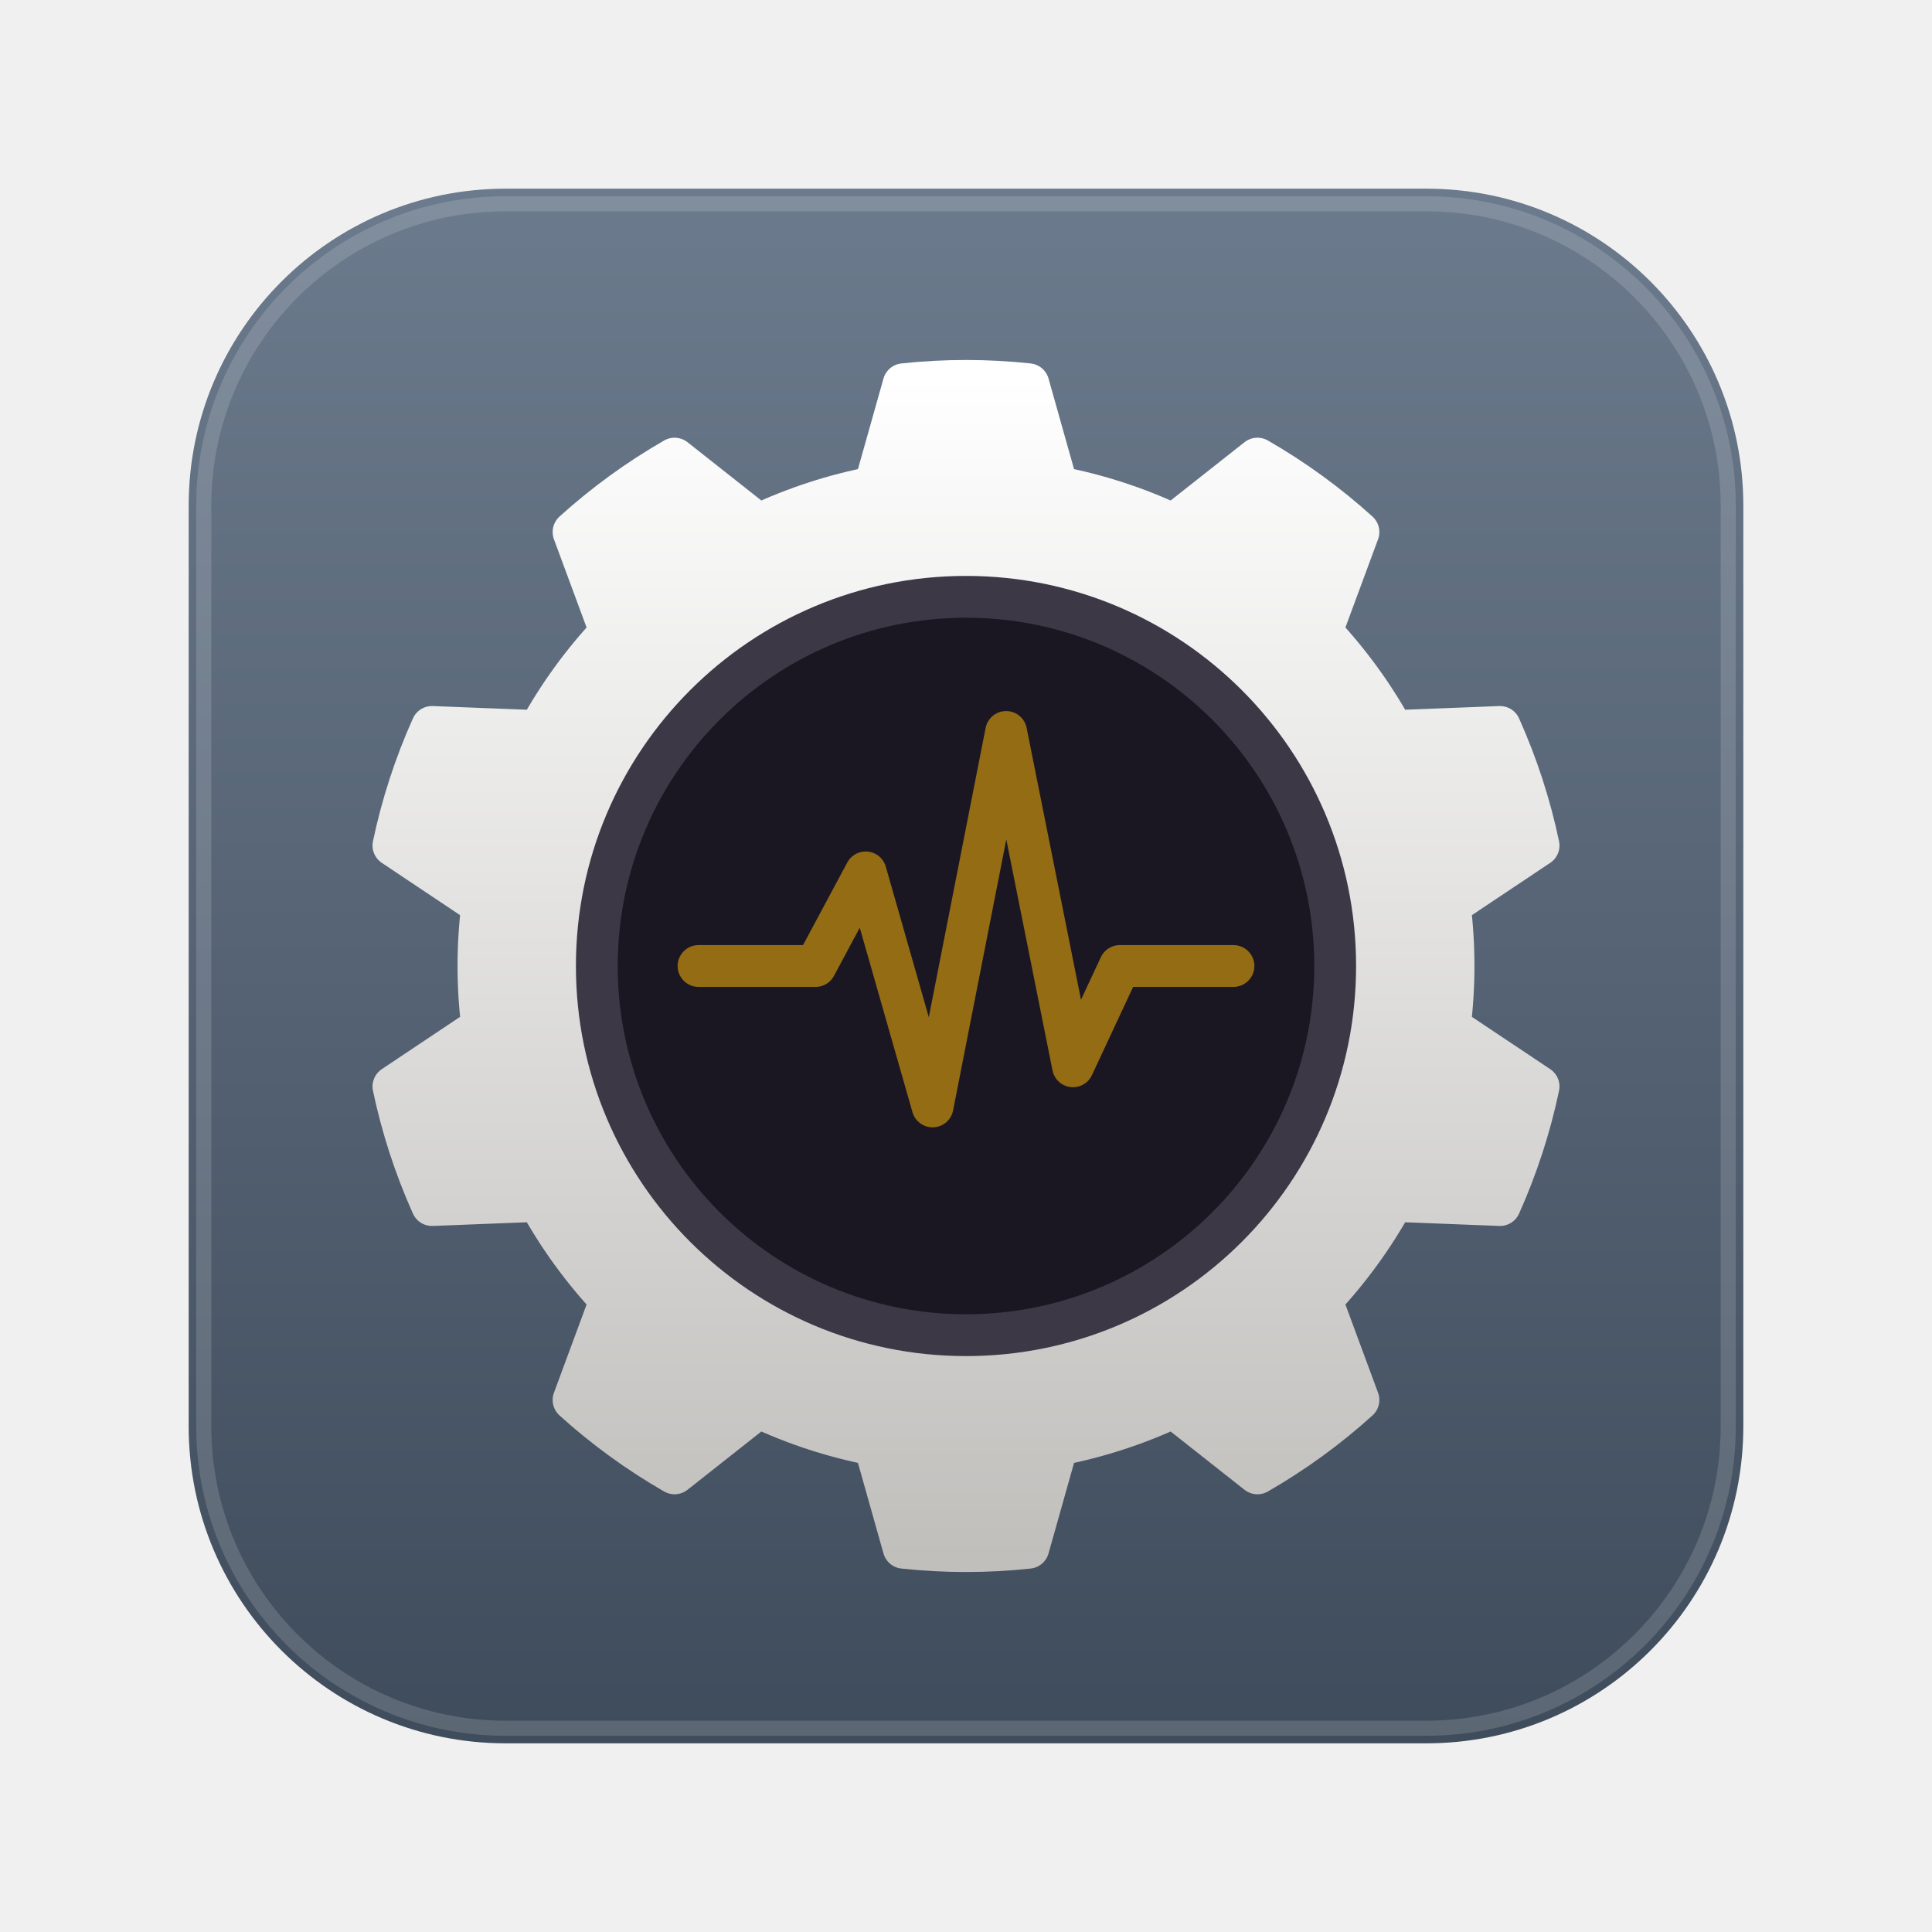
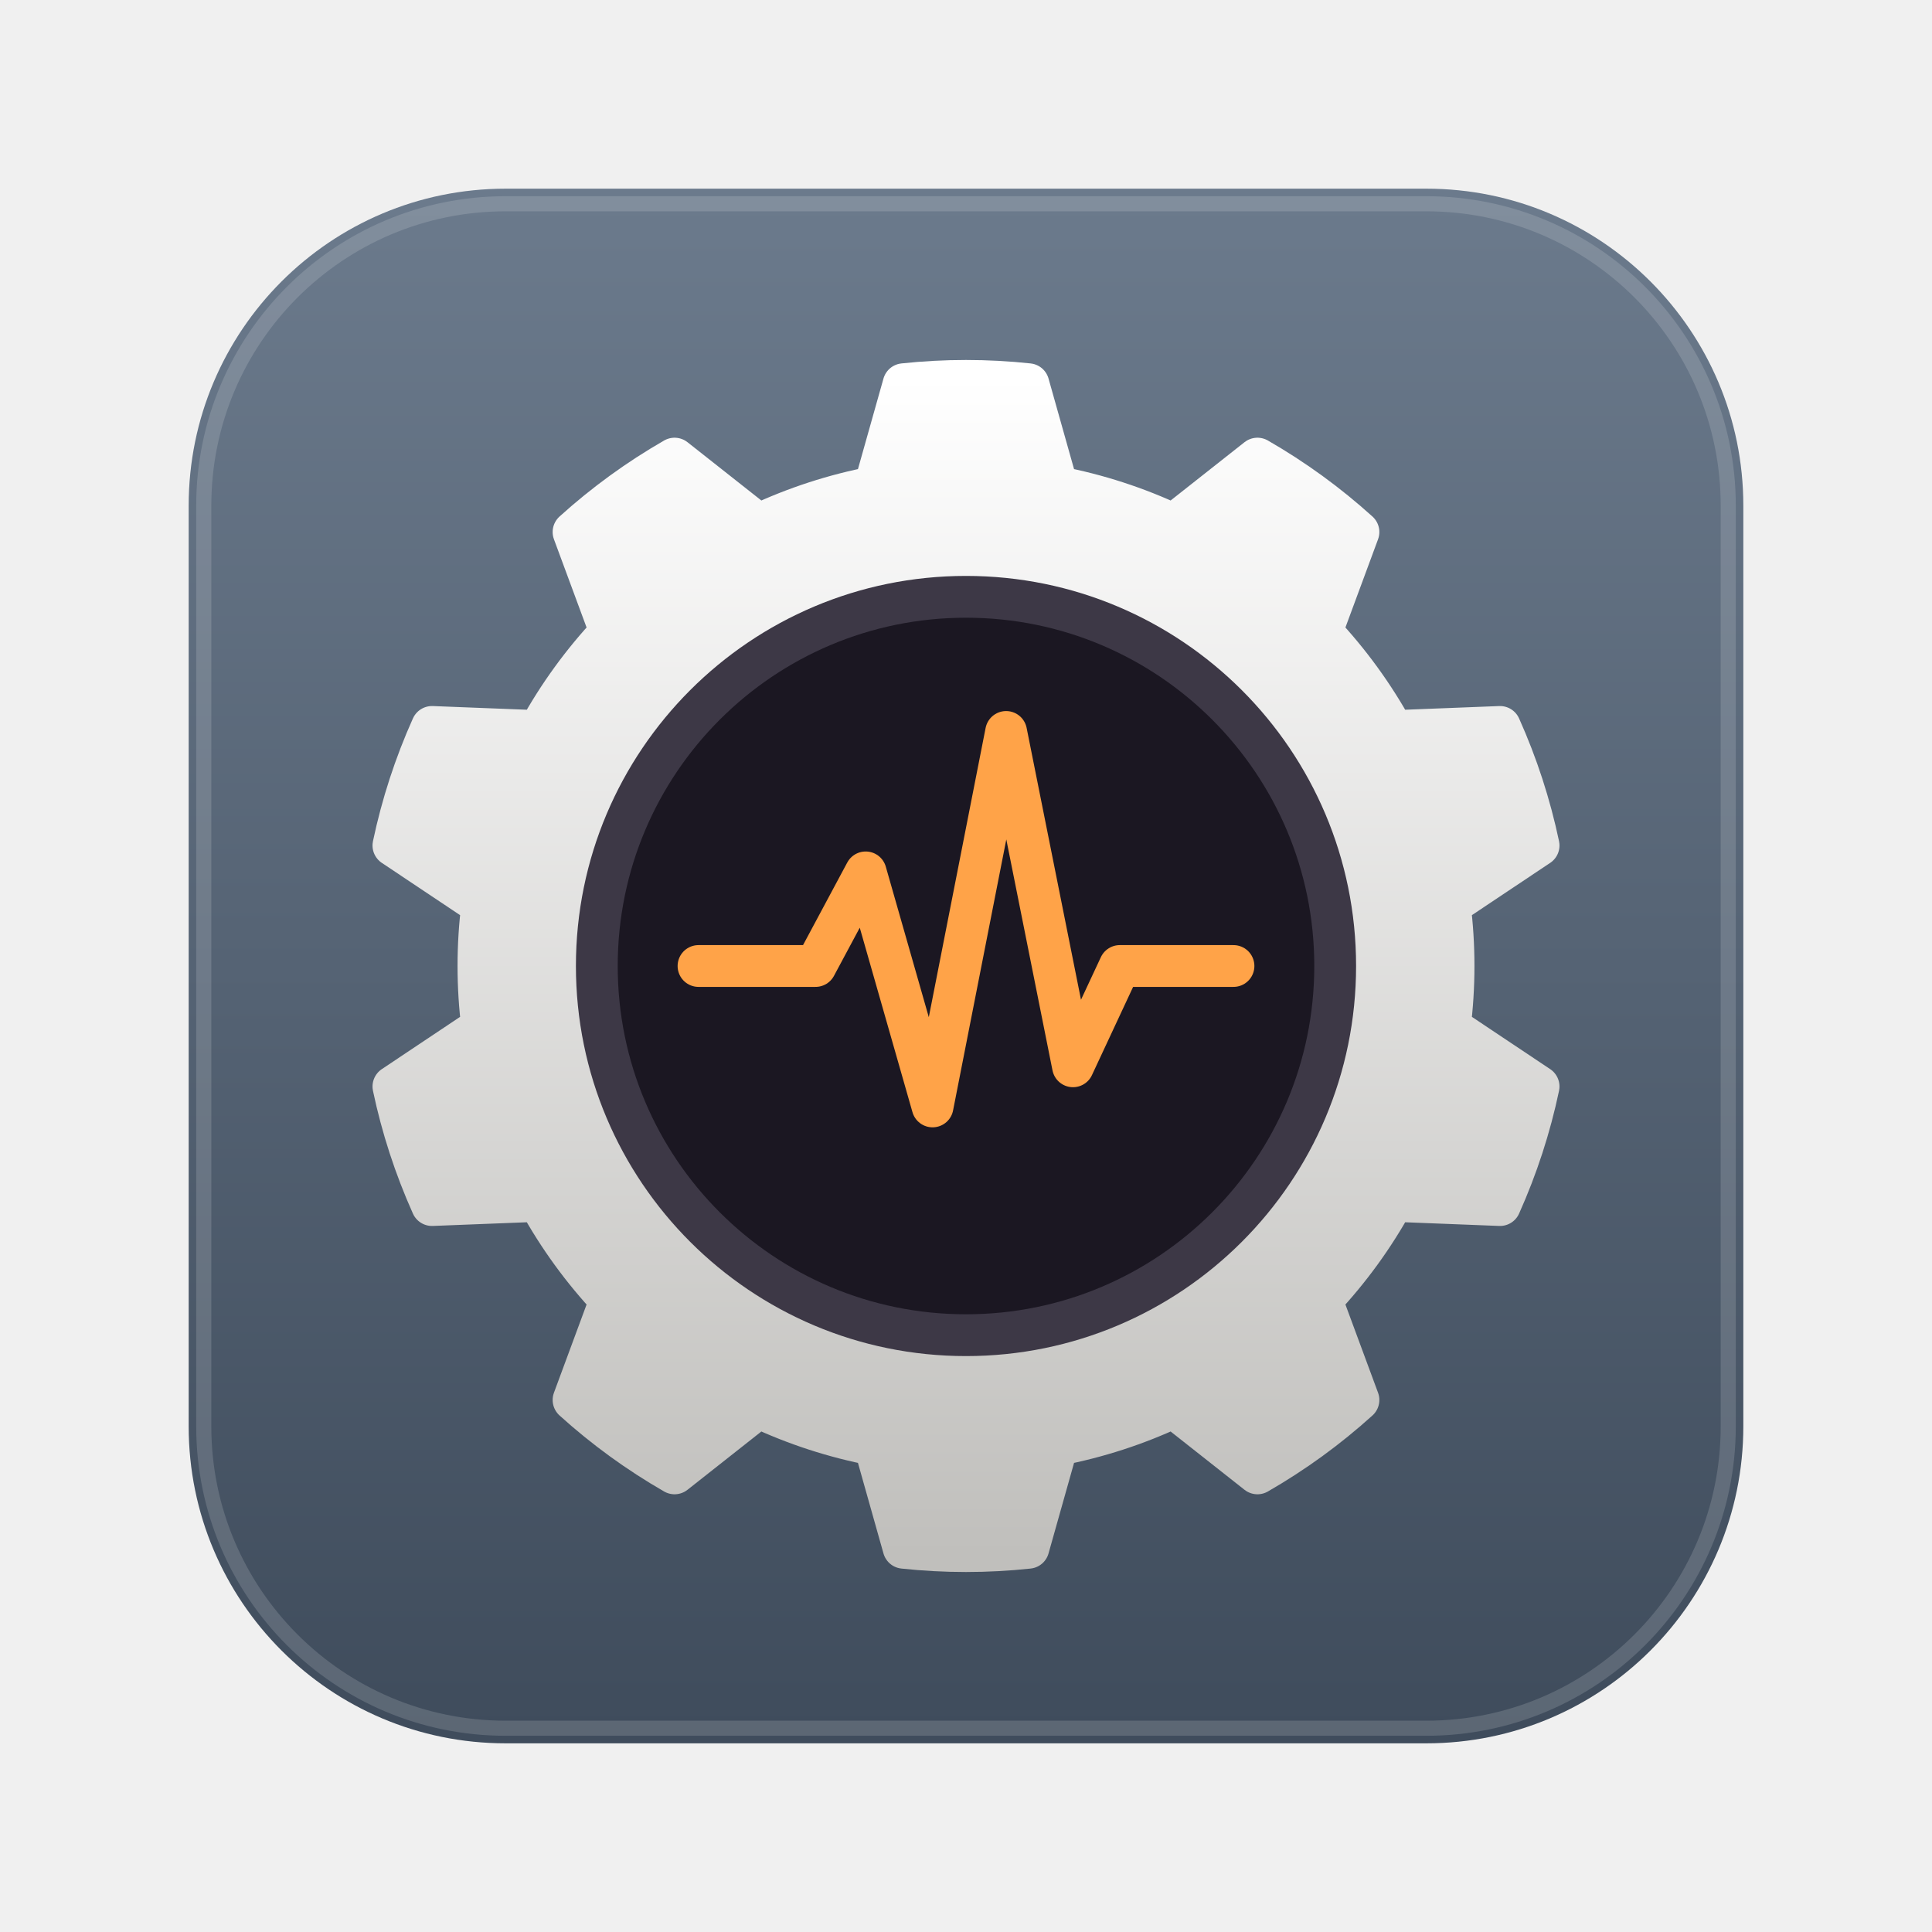
<svg xmlns="http://www.w3.org/2000/svg" width="128" height="128" viewBox="0 0 128 128">
  <defs>
    <linearGradient id="t10gf" x1="0" x2="0" y1="0" y2="1">
      <stop offset="0" stop-color="#6b7a8c" />
      <stop offset="1" stop-color="#3f4c5c" />
    </linearGradient>
    <linearGradient id="t10gg" x1="0" x2="0" y1="0" y2="1">
      <stop offset="0" stop-color="#ffffff" />
      <stop offset="1" stop-color="#c0bfbc" />
    </linearGradient>
  </defs>
  <rect x="12.5" y="12.5" width="103" height="103" rx="21" fill="url(#t10gf)" />
  <rect x="13.5" y="13.5" width="101" height="101" rx="20" fill="none" stroke="#ffffff" opacity=".15" stroke-width="1" />
  <g transform="translate(64 64) scale(.923) translate(-64 -60)">
    <path d="M57.44 25.62 L59.52 18.24 A42 42 0 0 1 68.48 18.24 L70.56 25.62 A35 35 0 0 1 78.9 28.33 L78.9 28.33 L84.92 23.58 A42 42 0 0 1 92.17 28.85 L89.51 36.04 A35 35 0 0 1 94.67 43.14 L94.67 43.14 L102.33 42.84 A42 42 0 0 1 105.1 51.35 L98.72 55.61 A35 35 0 0 1 98.72 64.39 L98.72 64.39 L105.1 68.65 A42 42 0 0 1 102.33 77.16 L94.67 76.86 A35 35 0 0 1 89.51 83.96 L89.51 83.96 L92.17 91.15 A42 42 0 0 1 84.92 96.42 L78.9 91.67 A35 35 0 0 1 70.56 94.38 L70.56 94.38 L68.48 101.76 A42 42 0 0 1 59.52 101.76 L57.44 94.38 A35 35 0 0 1 49.1 91.67 L49.1 91.67 L43.08 96.42 A42 42 0 0 1 35.83 91.15 L38.49 83.96 A35 35 0 0 1 33.33 76.86 L33.33 76.86 L25.67 77.16 A42 42 0 0 1 22.9 68.65 L29.28 64.39 A35 35 0 0 1 29.28 55.61 L29.28 55.61 L22.9 51.35 A42 42 0 0 1 25.67 42.84 L33.33 43.14 A35 35 0 0 1 38.49 36.04 L38.49 36.04 L35.83 28.85 A42 42 0 0 1 43.08 23.58 L49.1 28.33 A35 35 0 0 1 57.44 25.62Z" fill="url(#t10gg)" stroke="url(#t10gg)" stroke-width="3" stroke-linejoin="round" />
    <circle cx="64" cy="60" r="28" fill="#3d3846" />
    <circle cx="64" cy="60" r="25" fill="#1b1722" />
-     <polyline points="44.8,60 53.2,60 56.8,53.28 61.6,70.08 66.88,43.2 71.68,67.2 75.04,60 83.2,60" fill="none" stroke="#e5a50a" opacity=".6" stroke-width="3" stroke-linecap="round" stroke-linejoin="round" />
+     <polyline points="44.8,60 53.2,60 56.8,53.28 61.6,70.08 66.88,43.2 71.68,67.2 75.04,60 83.2,60" fill="none" stroke="#ffa348" stroke-width="3" stroke-linecap="round" stroke-linejoin="round" />
  </g>
</svg>
